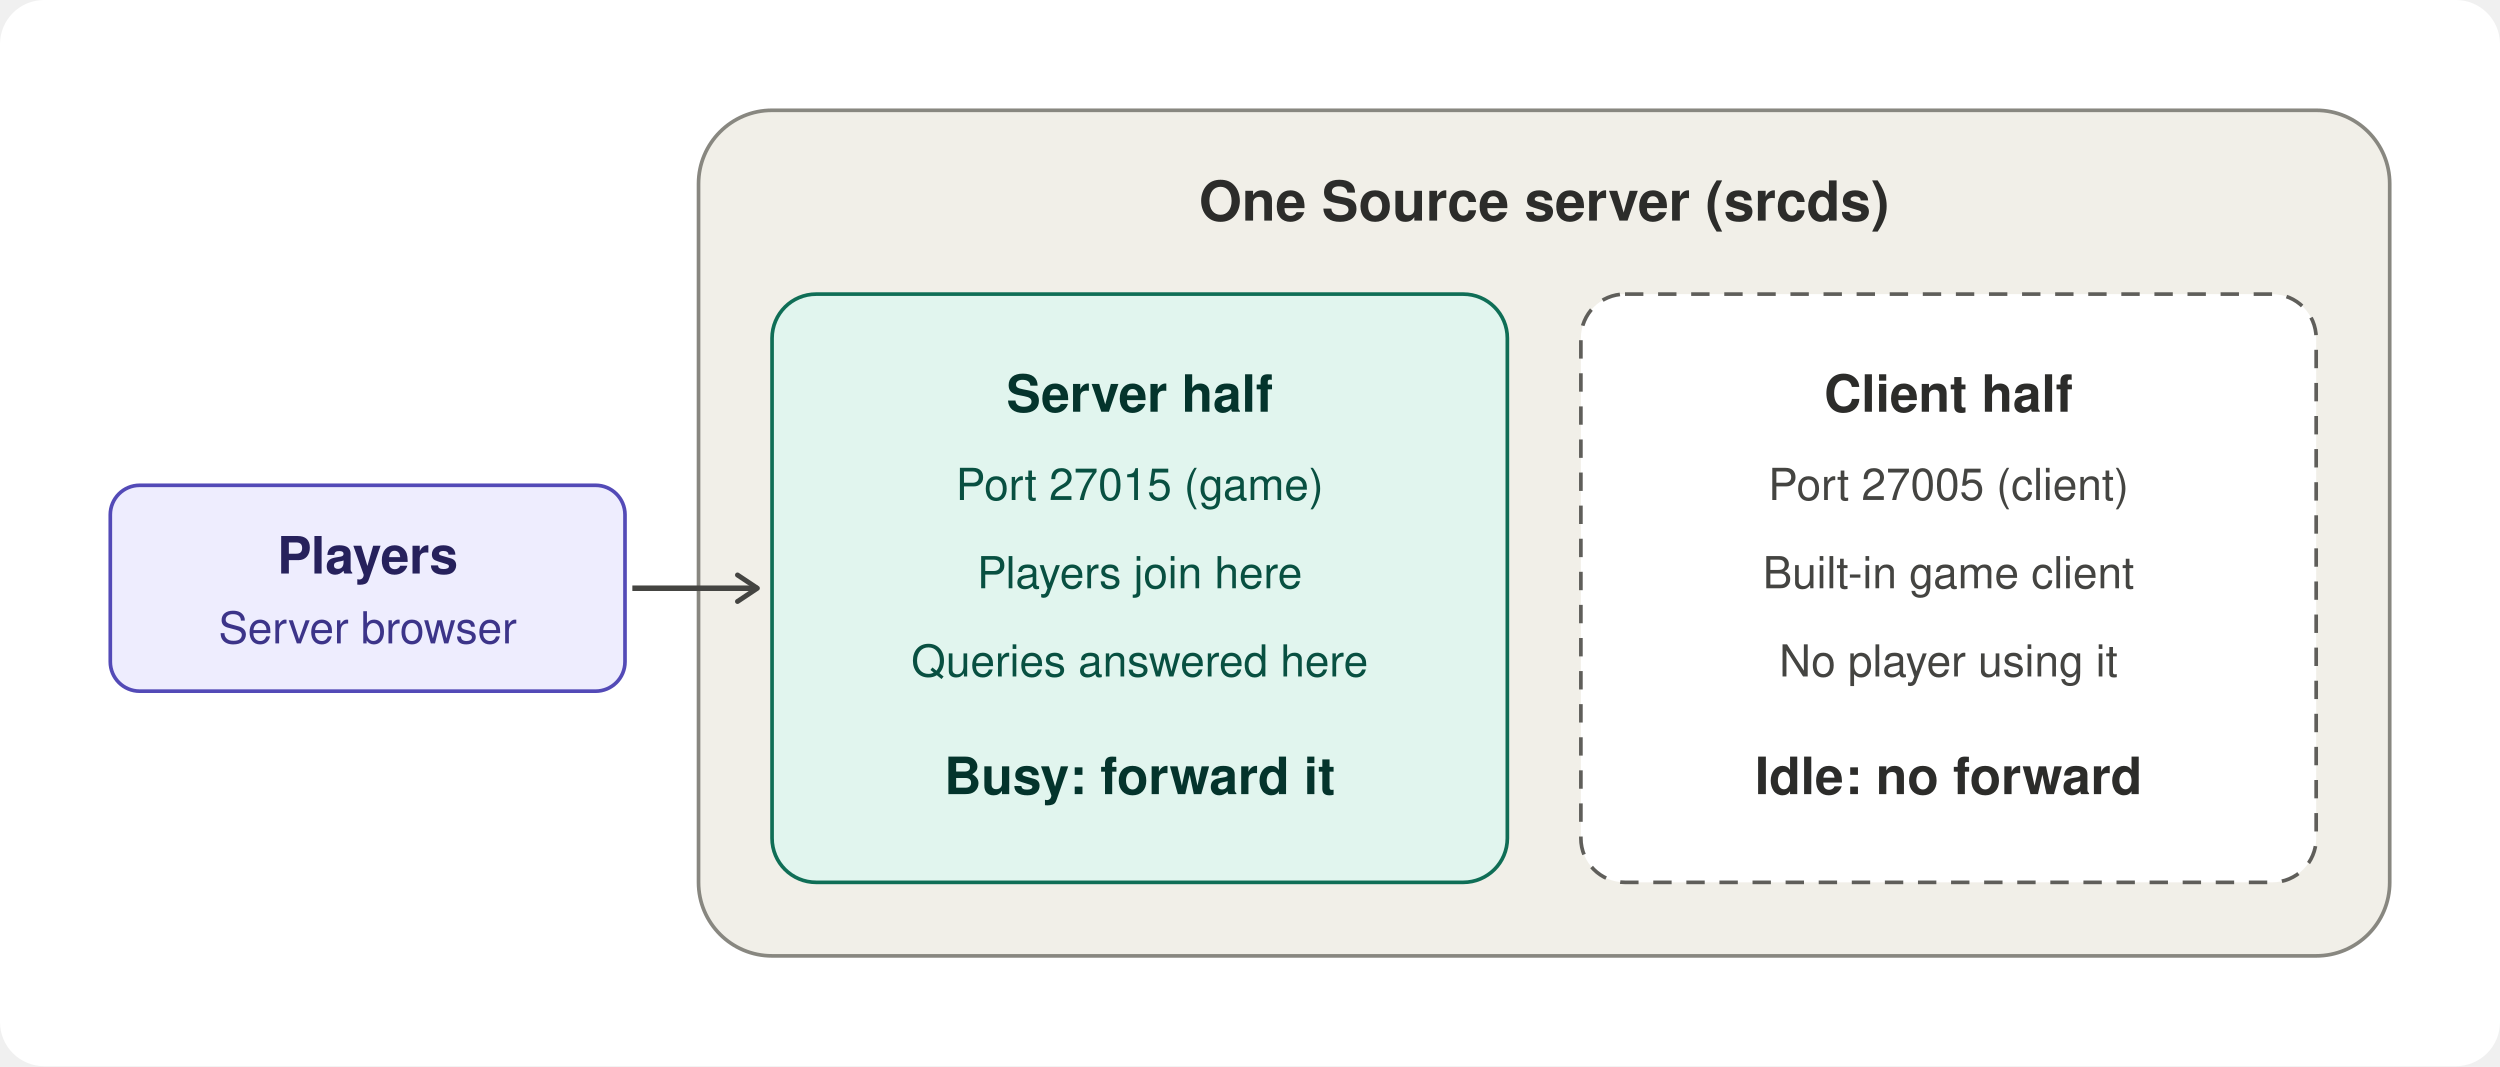
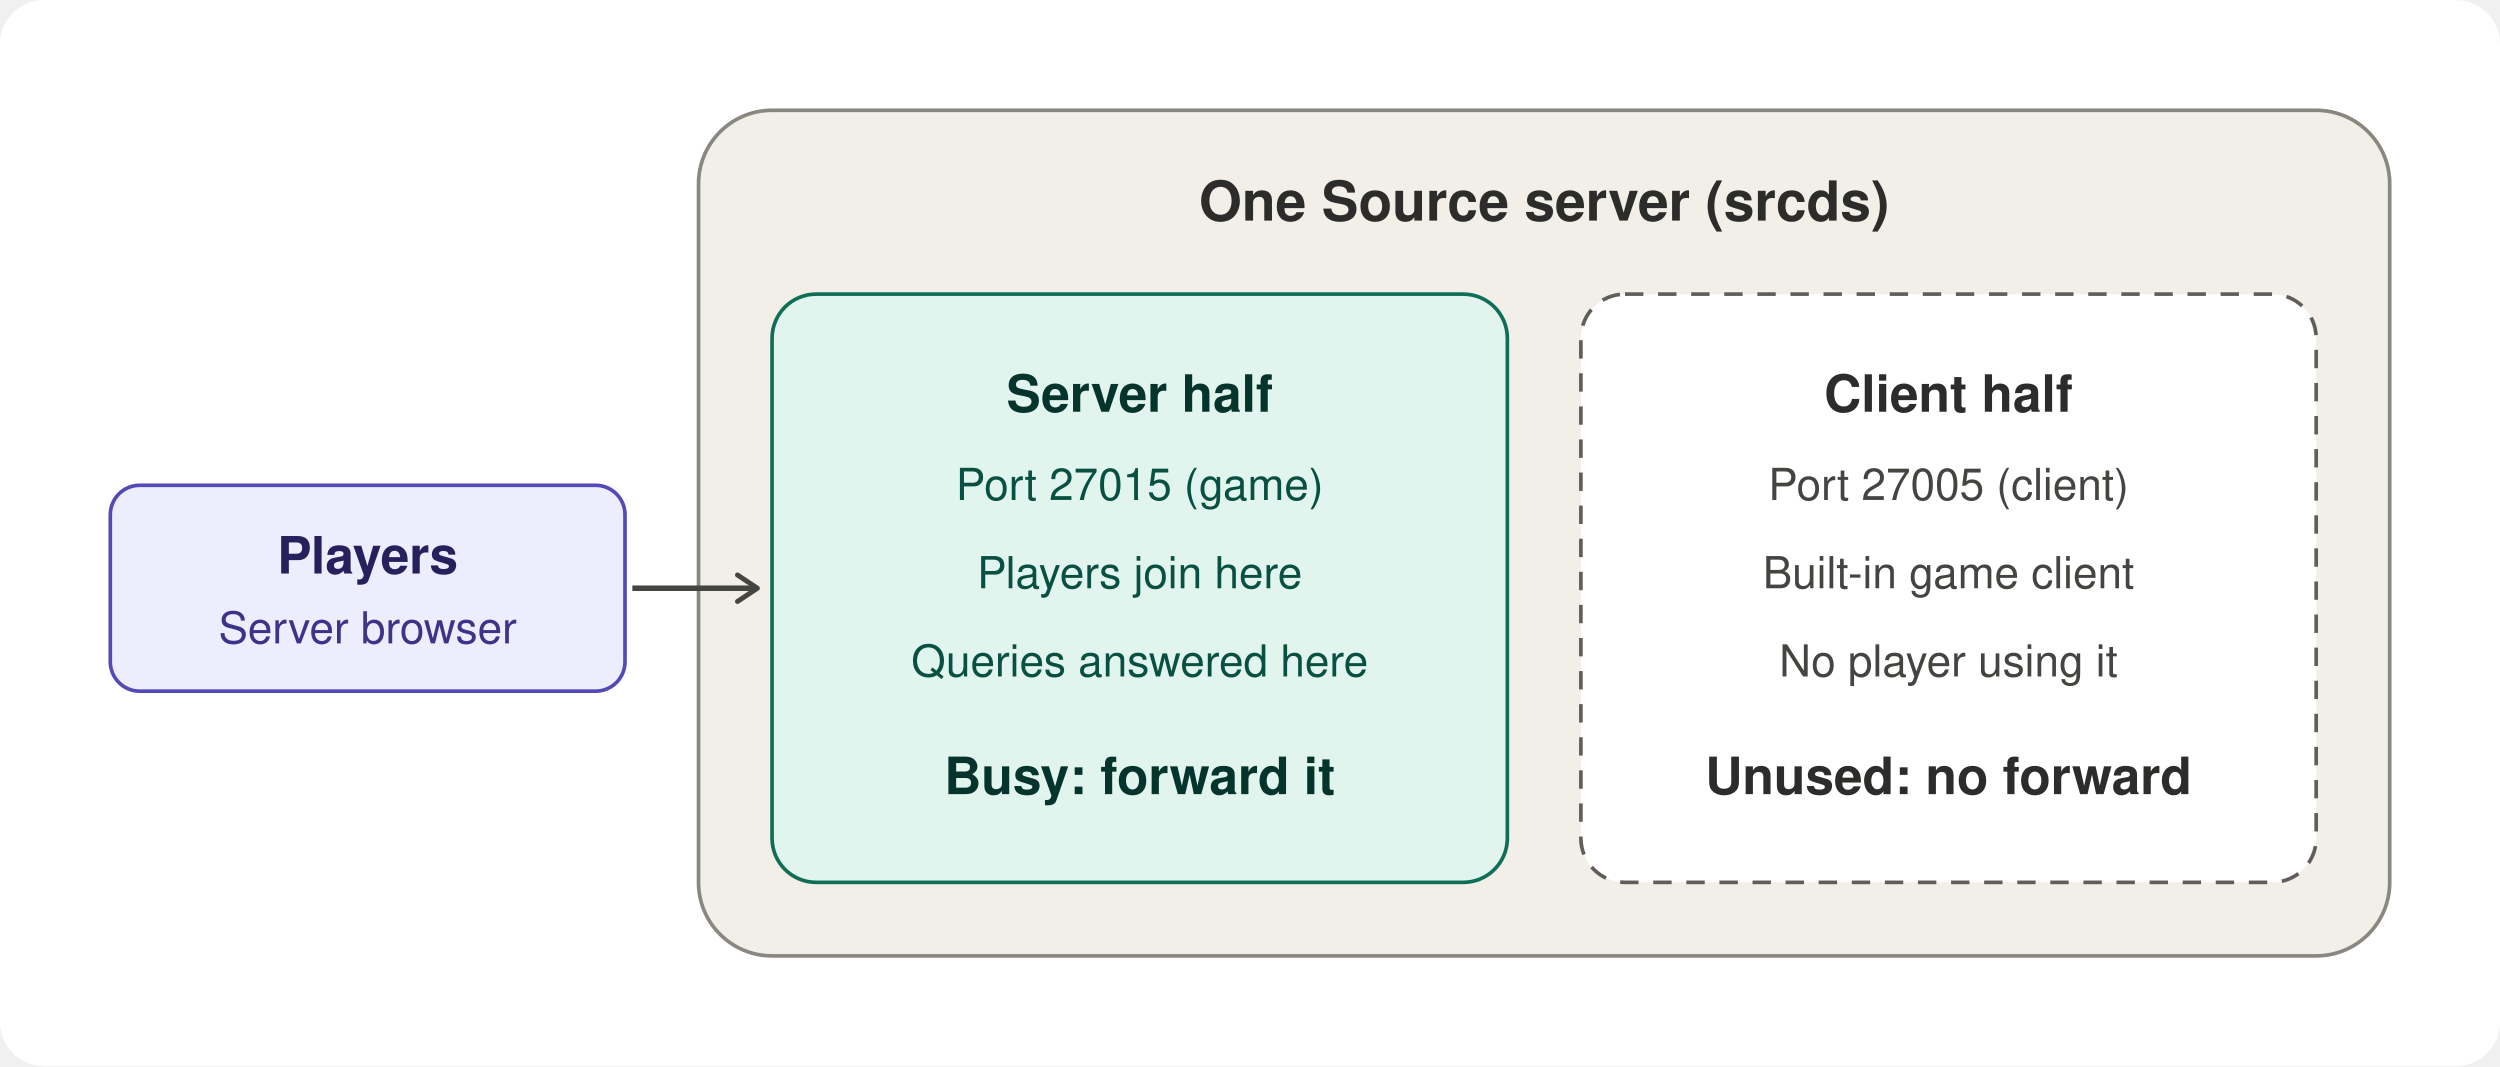
<svg xmlns="http://www.w3.org/2000/svg" width="680" height="290" viewBox="0 0 680 290" role="img" font-family="Helvetica, Arial, sans-serif">
  <defs>
    <marker id="arrow" viewBox="0 0 10 10" refX="8" refY="5" markerWidth="6" markerHeight="6" orient="auto-start-reverse">
      <path d="M2 1L8 5L2 9" fill="none" stroke="#444441" stroke-width="1.5" stroke-linecap="round" stroke-linejoin="round" />
    </marker>
  </defs>
  <rect x="0" y="0" width="680" height="290" rx="12" fill="#FFFFFF" />
  <rect x="190" y="30" width="460" height="230" rx="20" fill="#F1EFE8" stroke="#888780" stroke-width="1" />
  <text x="420" y="60" text-anchor="middle" font-size="15" font-weight="bold" fill="#2C2C2A">One Source server (srcds)</text>
  <rect x="210" y="80" width="200" height="160" rx="12" fill="#E1F5EE" stroke="#0F6E56" stroke-width="1" />
  <text x="310" y="112" text-anchor="middle" font-size="14" font-weight="bold" fill="#04342C">Server half</text>
  <text x="310" y="136" text-anchor="middle" font-size="12" fill="#085041">Port 27015 (game)</text>
  <text x="310" y="160" text-anchor="middle" font-size="12" fill="#085041">Players join here</text>
  <text x="310" y="184" text-anchor="middle" font-size="12" fill="#085041">Queries answered here</text>
  <text x="310" y="216" text-anchor="middle" font-size="14" font-weight="bold" fill="#04342C">Busy: forward it</text>
  <rect x="430" y="80" width="200" height="160" rx="12" fill="#FFFFFF" stroke="#5F5E5A" stroke-width="1" stroke-dasharray="5 4" />
  <text x="530" y="112" text-anchor="middle" font-size="14" font-weight="bold" fill="#2C2C2A">Client half</text>
  <text x="530" y="136" text-anchor="middle" font-size="12" fill="#444441">Port 27005 (client)</text>
  <text x="530" y="160" text-anchor="middle" font-size="12" fill="#444441">Built-in game client</text>
  <text x="530" y="184" text-anchor="middle" font-size="12" fill="#444441">No player using it</text>
-   <text x="530" y="216" text-anchor="middle" font-size="14" font-weight="bold" fill="#2C2C2A">Idle: no forward</text>
+   <text x="530" y="216" text-anchor="middle" font-size="14" font-weight="bold" fill="#2C2C2A">Unused: no forward</text>
  <rect x="30" y="132" width="140" height="56" rx="8" fill="#EEEDFE" stroke="#534AB7" stroke-width="1" />
  <text x="100" y="156" text-anchor="middle" font-size="14" font-weight="bold" fill="#26215C">Players</text>
  <text x="100" y="175" text-anchor="middle" font-size="12" fill="#3C3489">Server browser</text>
  <line x1="172" y1="160" x2="206" y2="160" stroke="#444441" stroke-width="1.5" marker-end="url(#arrow)" />
</svg>
